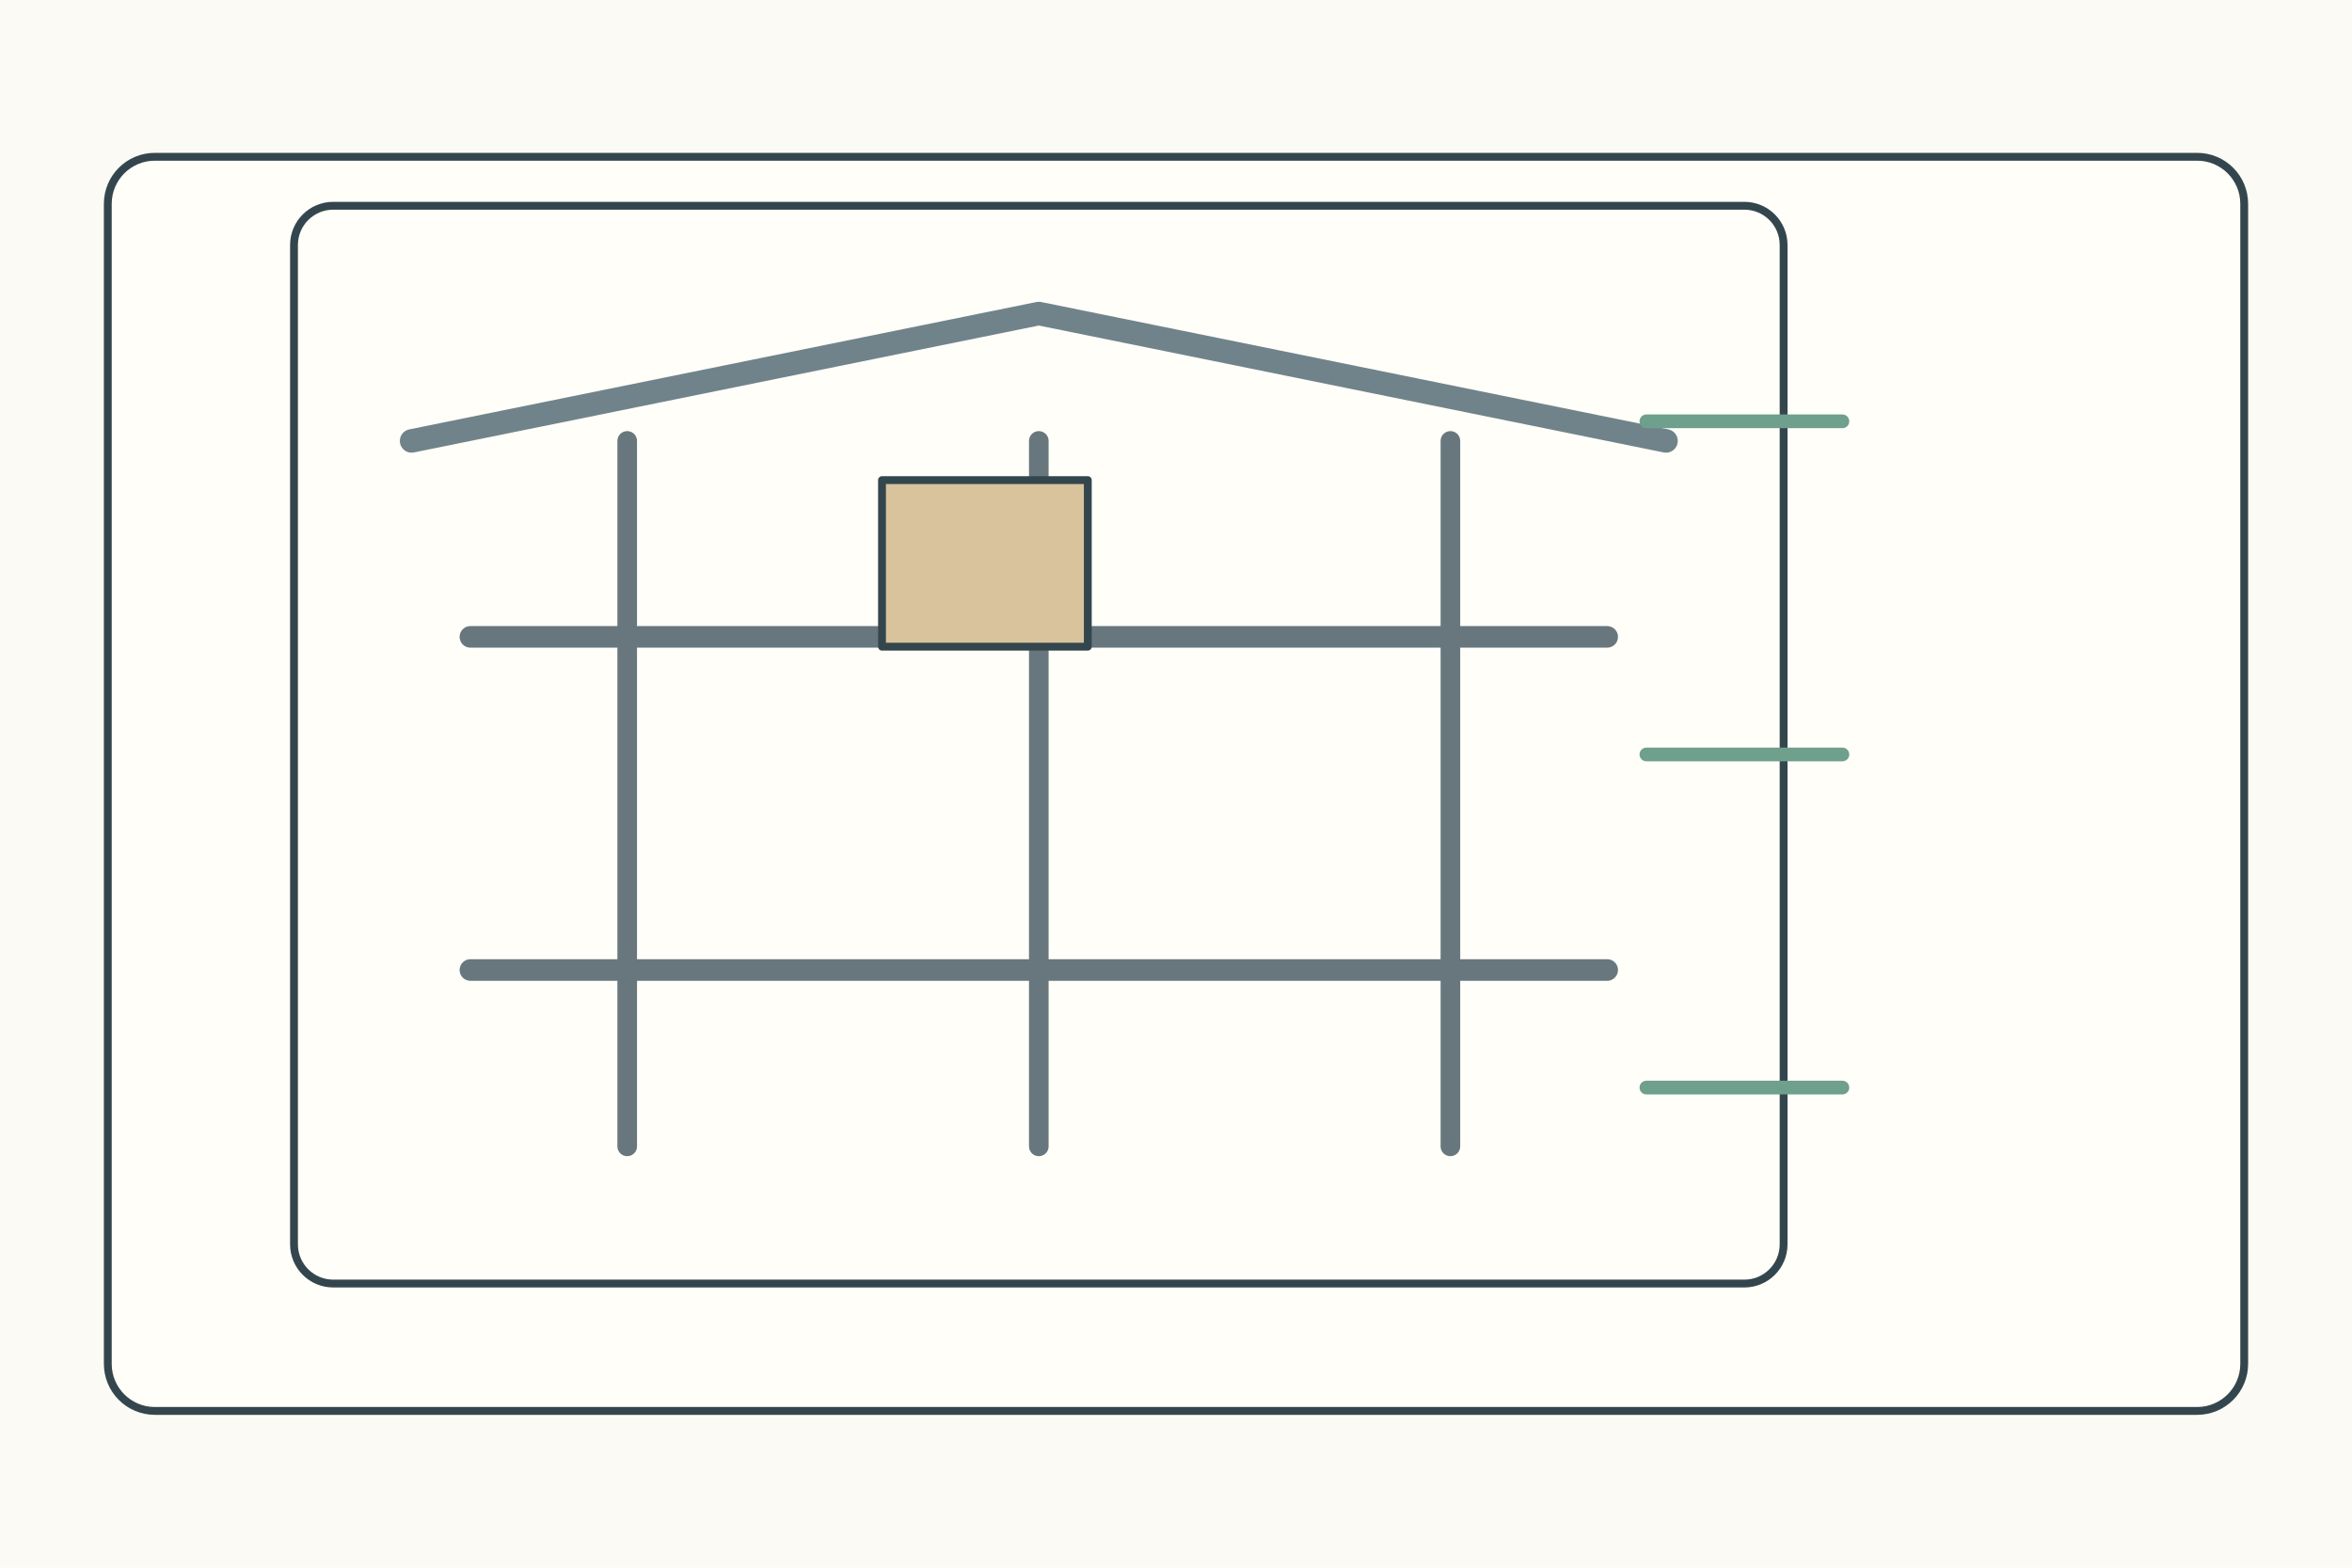
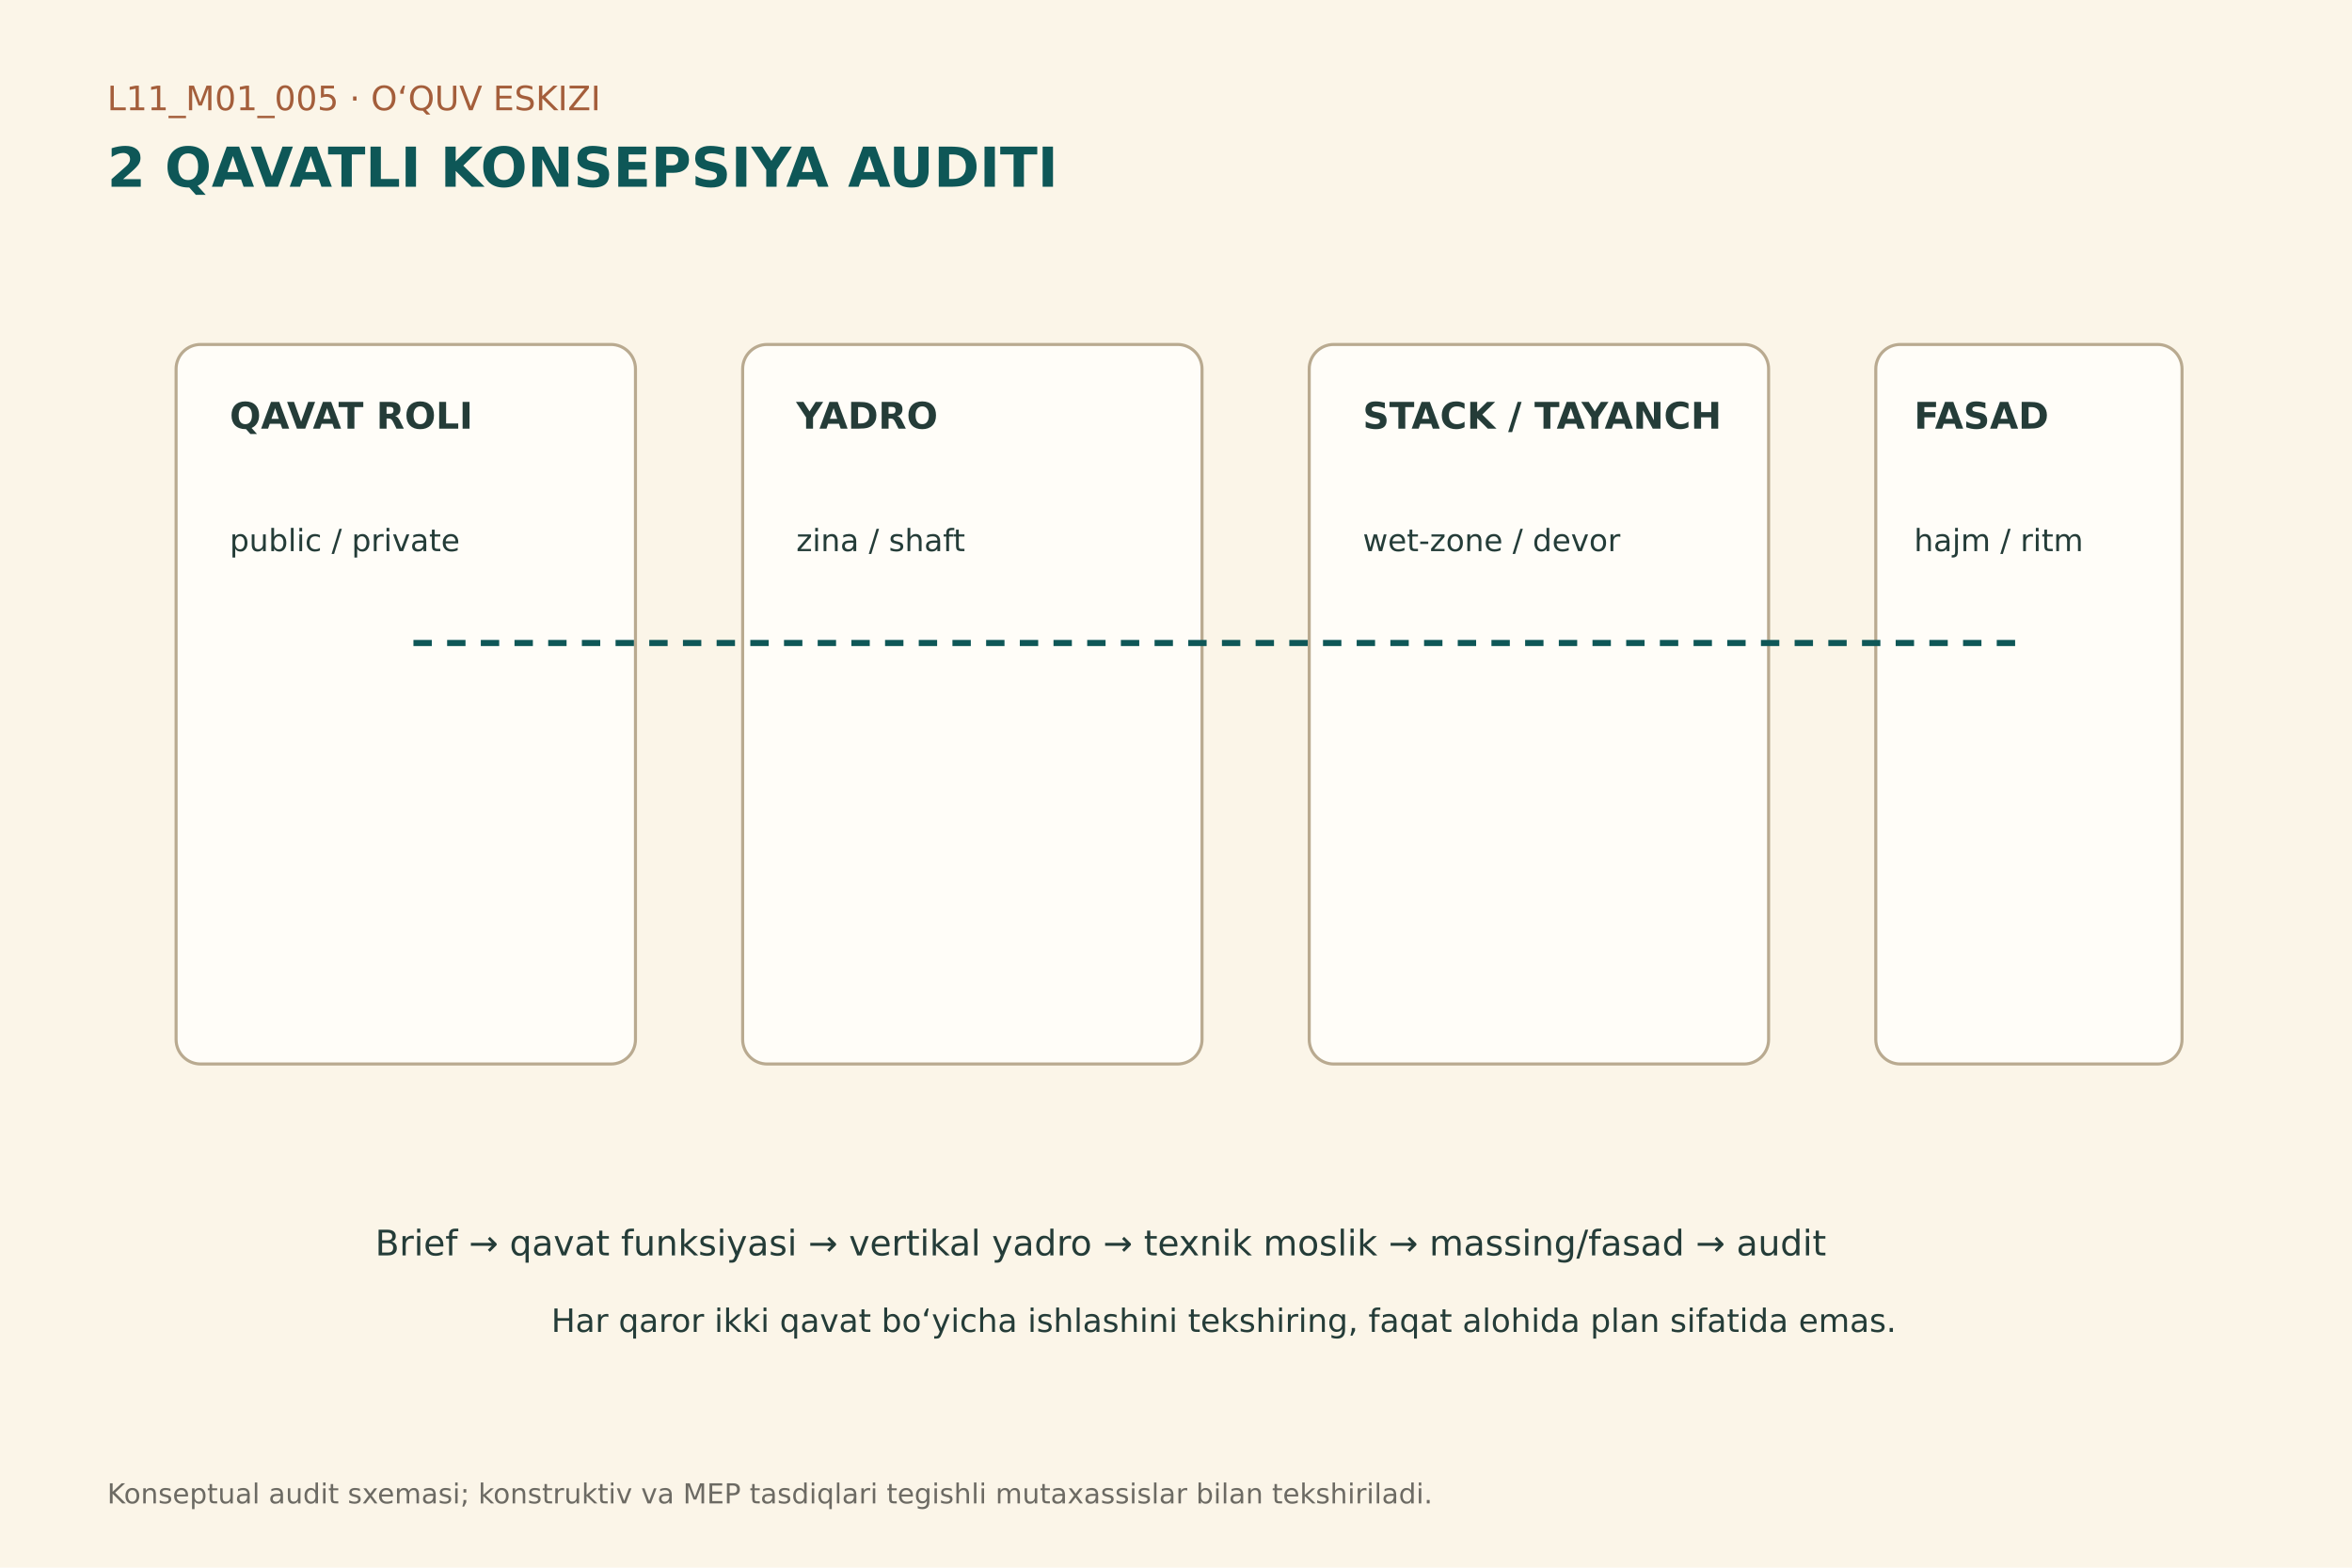
- <svg xmlns="http://www.w3.org/2000/svg" width="1200" height="800">
-   <rect width="1200" height="800" fill="#fbfaf4" />
-   <g stroke="#34464d" stroke-width="4" fill="none" stroke-linecap="round" stroke-linejoin="round">
-     <rect x="55" y="80" width="1090" height="640" rx="24" fill="#fffef9" />
-     <g transform="translate(150 105)">
-       <rect width="760" height="550" rx="20" fill="#fffef9" />
-       <path d="M90 220h580M90 390h580" stroke="#68777d" stroke-width="11" />
-       <path d="M170 120v360M380 120v360M590 120v360" stroke="#68777d" stroke-width="10" />
-       <path d="M60 120L380 55L700 120" stroke="#71838a" stroke-width="12" />
-       <rect x="300" y="140" width="105" height="85" fill="#d8c39d" />
-       <path d="M690 110h100M690 280h100M690 450h100" stroke="#6f9f8d" stroke-width="7" />
+ <svg xmlns="http://www.w3.org/2000/svg" width="1536" height="1024" viewBox="0 0 1536 1024">
+   <rect width="1536" height="1024" fill="#fbf5e8" />
+   <g font-family="DejaVu Sans,Segoe UI,sans-serif" fill="#243c38">
+     <text x="70" y="72" font-size="22" fill="#a45e3b">L11_M01_005 · O‘QUV ESKIZI</text>
+     <text x="70" y="122" font-size="36" font-weight="700" fill="#0e5757">2 QAVATLI KONSEPSIYA AUDITI</text>
+     <g fill="#fffdf8" stroke="#b9aa90" stroke-width="2">
+       <rect x="115" y="225" width="300" height="470" rx="16" />
+       <rect x="485" y="225" width="300" height="470" rx="16" />
+       <rect x="855" y="225" width="300" height="470" rx="16" />
+       <rect x="1225" y="225" width="200" height="470" rx="16" />
    </g>
+     <text x="150" y="280" font-size="24" font-weight="700">QAVAT ROLI</text>
+     <text x="520" y="280" font-size="24" font-weight="700">YADRO</text>
+     <text x="890" y="280" font-size="24" font-weight="700">STACK / TAYANCH</text>
+     <text x="1250" y="280" font-size="24" font-weight="700">FASAD</text>
+     <text x="150" y="360" font-size="20">public / private</text>
+     <text x="520" y="360" font-size="20">zina / shaft</text>
+     <text x="890" y="360" font-size="20">wet-zone / devor</text>
+     <text x="1250" y="360" font-size="20">hajm / ritm</text>
+     <path d="M270 420 H1320" stroke="#0e5757" stroke-width="4" stroke-dasharray="12 10" />
+     <text x="245" y="820" font-size="23">Brief → qavat funksiyasi → vertikal yadro → texnik moslik → massing/fasad → audit</text>
+     <text x="360" y="870" font-size="21">Har qaror ikki qavat bo‘yicha ishlashini tekshiring, faqat alohida plan sifatida emas.</text>
+     <text x="70" y="982" font-size="18" fill="#6c6a63">Konseptual audit sxemasi; konstruktiv va MEP tasdiqlari tegishli mutaxassislar bilan tekshiriladi.</text>
  </g>
</svg>
